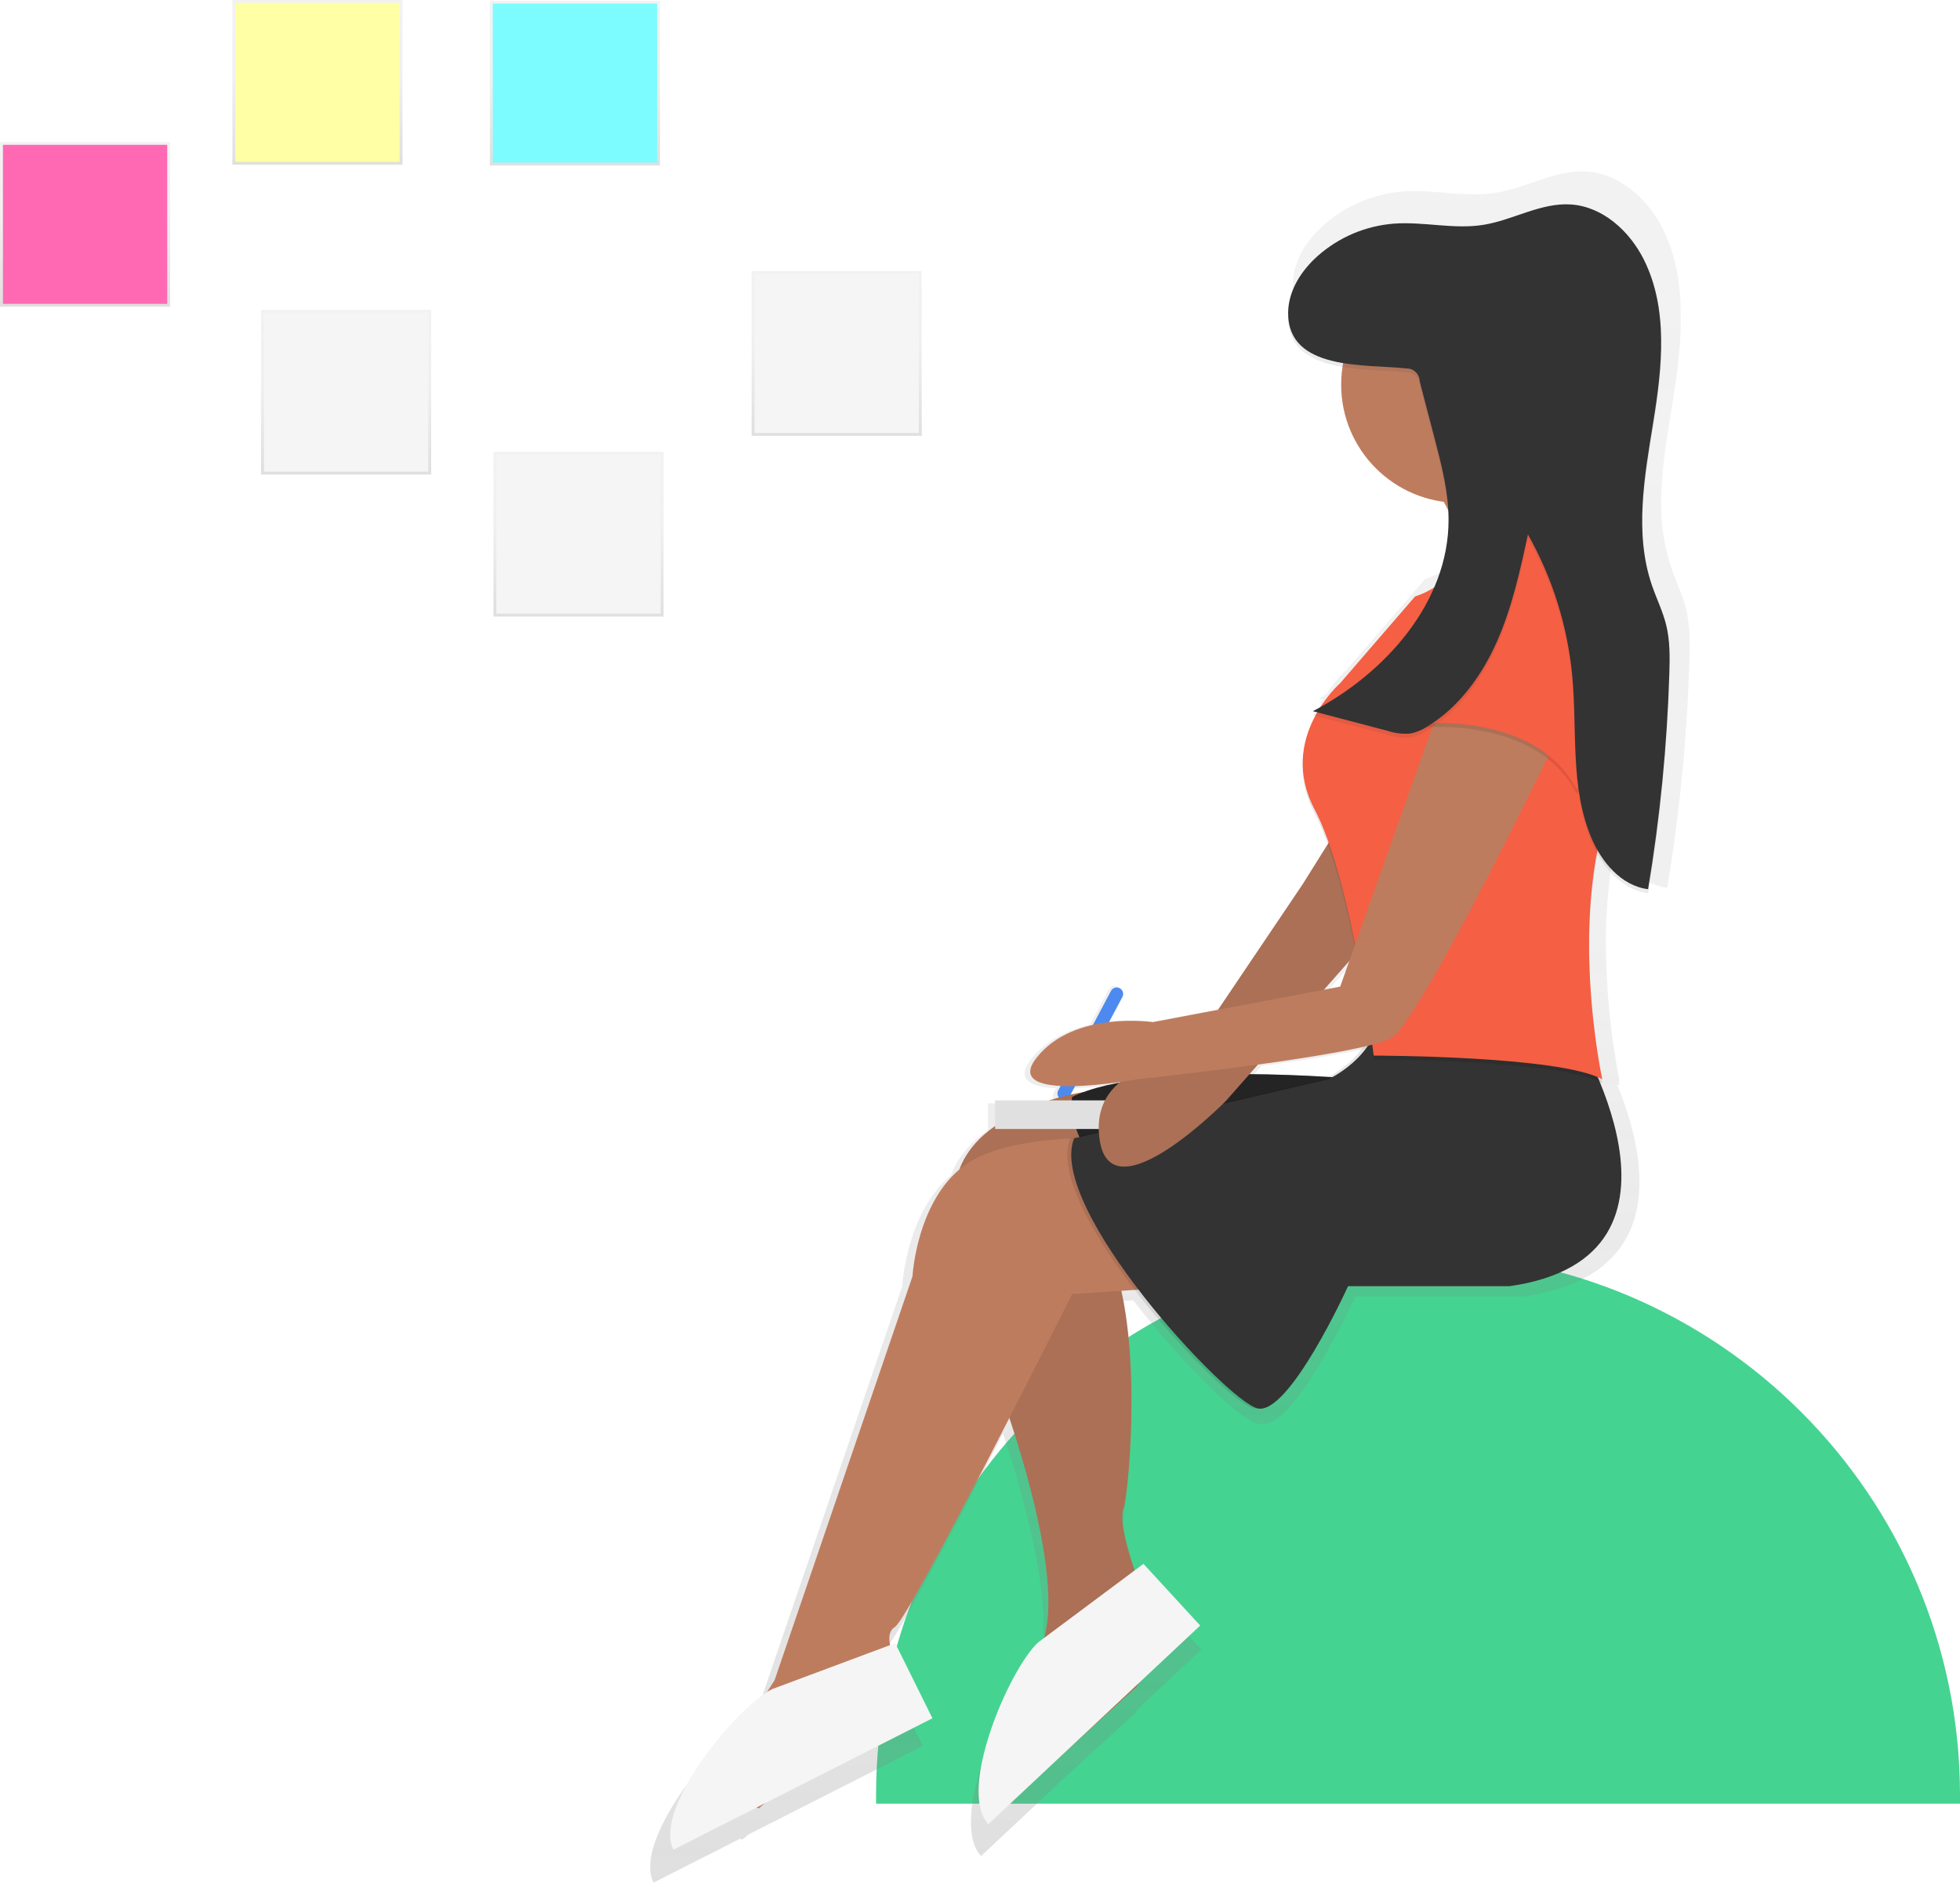
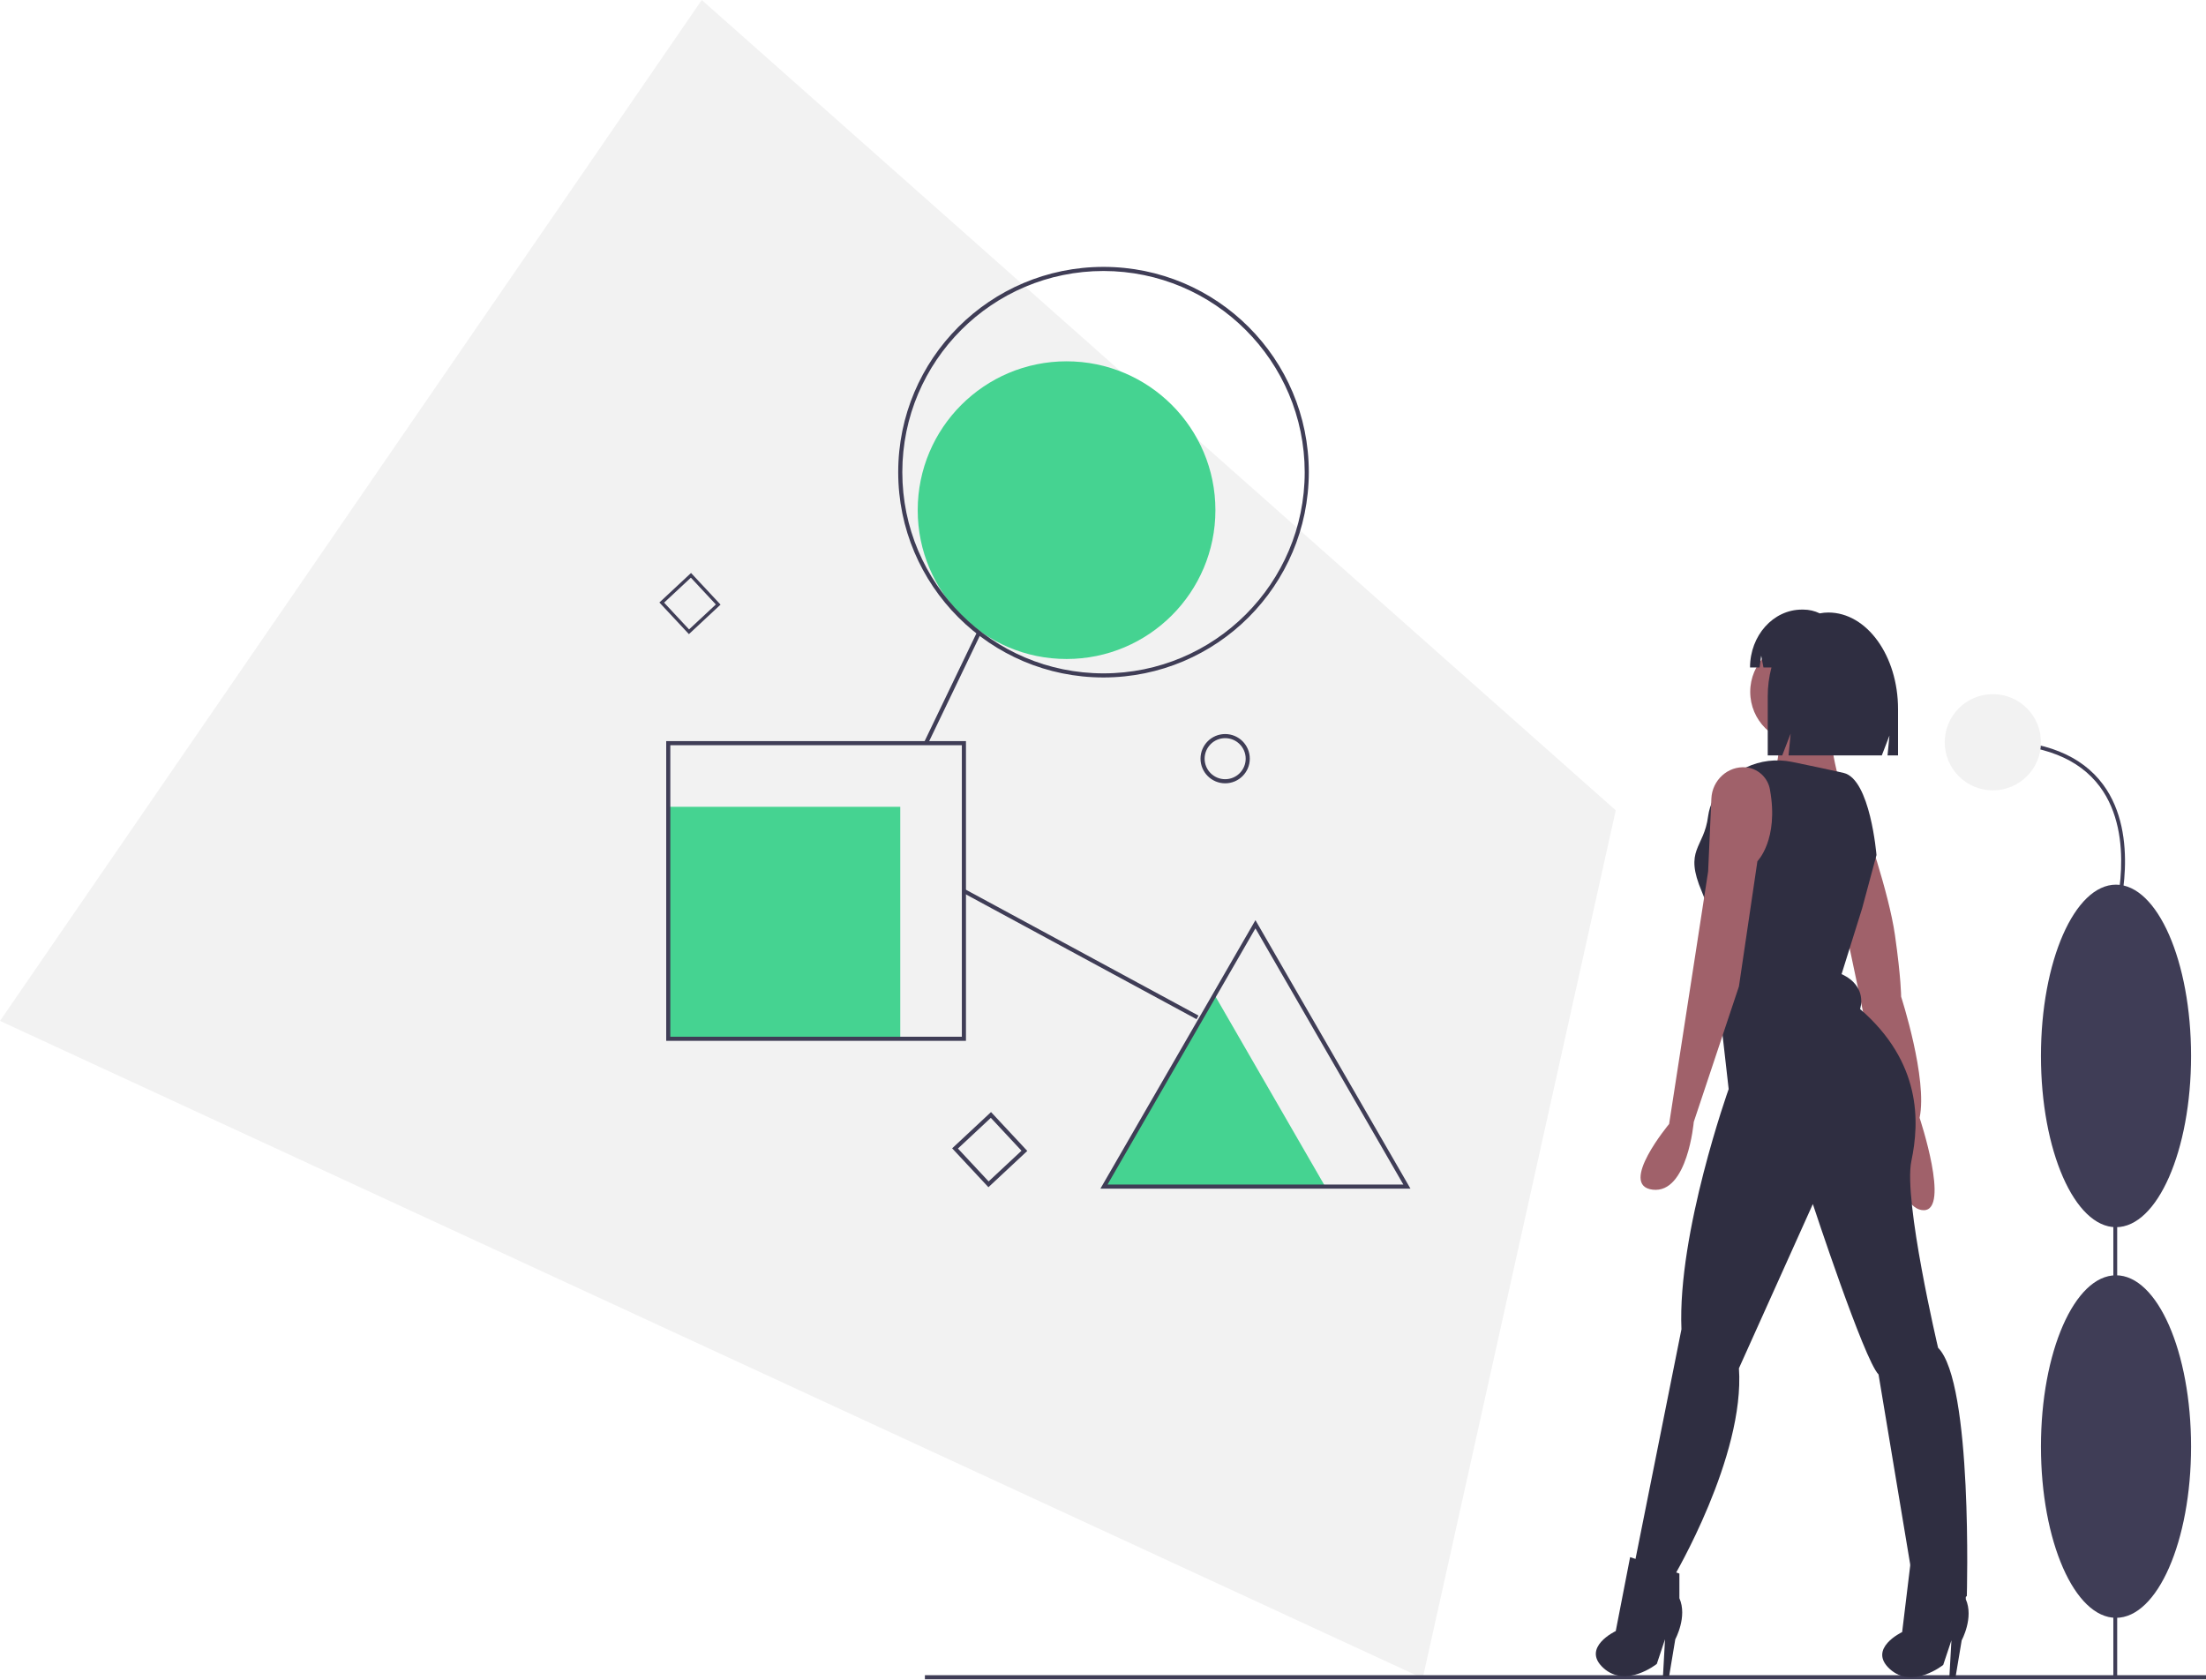
- <svg xmlns="http://www.w3.org/2000/svg" xmlns:xlink="http://www.w3.org/1999/xlink" id="b4ba6a13-192d-4e96-bcc5-40ea44a2cfa7" data-name="Layer 1" width="584.056" height="561.042" viewBox="0 0 584.056 561.042">
-   <defs>
-     <linearGradient id="b9f26670-a054-47e0-b547-d63dd4bba499" x1="103.144" y1="141.415" x2="103.144" y2="92.326" gradientUnits="userSpaceOnUse">
-       <stop offset="0" stop-color="gray" stop-opacity="0.25" />
-       <stop offset="0.535" stop-color="gray" stop-opacity="0.12" />
-       <stop offset="1" stop-color="gray" stop-opacity="0.1" />
-     </linearGradient>
-     <linearGradient id="fda278c0-f004-4f31-a08f-9ec9a798ec33" x1="172.388" y1="183.731" x2="172.388" y2="134.642" xlink:href="#b9f26670-a054-47e0-b547-d63dd4bba499" />
-     <linearGradient id="f67aa2b7-cb27-460f-a466-f98060ba594a" x1="249.327" y1="129.874" x2="249.327" y2="80.785" xlink:href="#b9f26670-a054-47e0-b547-d63dd4bba499" />
-     <linearGradient id="be4a3ce0-b0a5-48d5-b804-ddb9be0ae4c0" x1="171.32" y1="49.302" x2="171.32" y2="0.214" xlink:href="#b9f26670-a054-47e0-b547-d63dd4bba499" />
-     <linearGradient id="a3fa23d5-1a43-4f1f-9282-9d91364efc6f" x1="94.595" y1="49.089" x2="94.595" y2="0" xlink:href="#b9f26670-a054-47e0-b547-d63dd4bba499" />
-     <linearGradient id="abfe9611-1bc1-4024-84cf-bcf073d6939b" x1="25.351" y1="91.405" x2="25.351" y2="42.316" xlink:href="#b9f26670-a054-47e0-b547-d63dd4bba499" />
-     <linearGradient id="e0ca0a80-8143-4172-ae1f-6453e4098dea" x1="656.583" y1="730.521" x2="656.583" y2="220.557" xlink:href="#b9f26670-a054-47e0-b547-d63dd4bba499" />
-   </defs>
-   <path d="M422.556,373.521h0A161.5,161.5,0,0,1,584.056,535.021v2.5a0,0,0,0,1,0,0h-323a0,0,0,0,1,0,0V535.021A161.5,161.5,0,0,1,422.556,373.521Z" fill="#45d391" />
-   <rect x="77.793" y="92.326" width="50.701" height="49.089" fill="url(#b9f26670-a054-47e0-b547-d63dd4bba499)" />
-   <rect x="78.666" y="93.171" width="48.955" height="47.398" fill="#f5f5f5" />
-   <rect x="147.038" y="134.642" width="50.701" height="49.089" fill="url(#fda278c0-f004-4f31-a08f-9ec9a798ec33)" />
-   <rect x="147.911" y="135.487" width="48.955" height="47.398" fill="#f5f5f5" />
-   <rect x="223.976" y="80.785" width="50.701" height="49.089" fill="url(#f67aa2b7-cb27-460f-a466-f98060ba594a)" />
-   <rect x="224.849" y="81.631" width="48.955" height="47.398" fill="#f5f5f5" />
-   <rect x="145.969" y="0.214" width="50.701" height="49.089" fill="url(#be4a3ce0-b0a5-48d5-b804-ddb9be0ae4c0)" />
-   <rect x="146.842" y="1.059" width="48.955" height="47.398" fill="#7cfcff" />
-   <rect x="69.245" width="50.701" height="49.089" fill="url(#a3fa23d5-1a43-4f1f-9282-9d91364efc6f)" />
-   <rect x="70.118" y="0.845" width="48.955" height="47.398" fill="#ffffa5" />
-   <rect y="42.316" width="50.701" height="49.089" fill="url(#abfe9611-1bc1-4024-84cf-bcf073d6939b)" />
-   <rect x="0.873" y="43.161" width="48.955" height="47.398" fill="#ff69b4" />
-   <path d="M810.408,351.006c-1.04-4.26-3.018-8.225-4.437-12.374a60.064,60.064,0,0,1-3.005-18.589c-.018-10.259,1.804-20.73,3.449-30.911,1.369-8.472,2.545-17.271,2.405-25.865-.019-8.948-1.388-17.704-5.398-25.668-4.428-8.797-12.716-16.333-22.542-16.993-9.339-.627-17.957,4.857-27.201,6.326-9.114,1.448-18.424-1.064-27.627-.388a40.314,40.314,0,0,0-23.683,10.039c-5.055,4.51-9.059,10.723-9.136,17.497-.003.254.016.489.023.734-.006.163-.021.324-.023.487-.117,10.388,7.764,14.111,16.84,15.653a36.657,36.657,0,0,0,31.398,41.805q.658,1.187,1.283,2.434c.102,1.279.168,2.561.181,3.847a53.044,53.044,0,0,1-4.436,20.262,26.273,26.273,0,0,1-5.933,2.795l-23.209,26.873a38.088,38.088,0,0,0-6.128,7.42q-1.161.652-2.333,1.27.673.177,1.346.353c-.038.066-.075.135-.113.201-.41.223-.82.45-1.232.667l.751.197a31.188,31.188,0,0,0-3.893,15.587,29.93,29.93,0,0,0,3.663,14.615,76.115,76.115,0,0,1,4.105,9.556l-7.77,12.432-26.246,38.931L651.335,474.023a56.523,56.523,0,0,0-13.601-.007l4.163-7.849a2,2,0,1,0-3.592-1.761l-5.553,10.47c-6.288,1.428-12.869,4.353-17.451,10.141-4.977,6.287.048,8.415,7.408,8.797l-.766,1.445a1.997,1.997,0,0,0,.247,2.138c-.944.259-1.951.554-2.999.884h-16.784v7.95c-4.809,3.387-8.939,7.785-11.04,13.445-13.396,11.357-14.543,33.136-14.543,33.136L534.069,678.016s-.929,1.393-2.327,3.648c-11.748,7.45-35.154,36.755-29.013,48.857v0l25.78-13.081c.421.177.673.275.673.275l1.878-1.57,51.935-26.352-11.531-23.278-1.596.596c-.47-2.338-.279-4.501,1.456-5.585,2.833-1.771,20.866-36.199,35.517-64.813,5.122,15.298,15.801,50.872,10.79,68.159L615.721,666.297c-9.066,8.5-25.111,45.961-15.407,56.312v0l26.059-24.431,20.076-18.33.385-.853,19.144-17.948-17.584-19.122-2.745,2.047c-1.591-4.697-4.886-15.332-3.475-19.094,1.442-3.845,5.143-41.651-.632-67.589l4.14-.276c14.369,18.761,31.738,35.45,36.803,36.716a3.838,3.838,0,0,0,1.518.053c9.841,1.581,27.798-37.92,27.798-37.92H761.882c44.09-6.299,36.793-41.755,27.927-63.299.272.128.534.258.778.391,0,0-.104-.475-.277-1.363.092.047.189.094.277.142a218.154,218.154,0,0,1-4.088-41.132,154.148,154.148,0,0,1,2.587-28.663c3.48,6.102,8.863,11.255,15.696,12.11a499.595,499.595,0,0,0,6.582-66.981c.048-1.586.083-3.178.077-4.768A45.696,45.696,0,0,0,810.408,351.006ZM681.262,490.142l2.609-2.959c12.044-1.654,24.381-3.583,32.613-5.478a33.41,33.41,0,0,1-10.651,9.32C699.579,490.638,690.831,490.221,681.262,490.142Zm30.914-35.057L709.357,463.029l-5.026.952ZM627.211,493.857a127.419,127.419,0,0,0,13.981-1.283c-.093.076-.184.154-.275.232a68.098,68.098,0,0,0-11.063,2.899l-0-0s-1.55.224-4.039.786Z" transform="translate(-307.9719 -169.4789)" fill="url(#e0ca0a80-8143-4172-ae1f-6453e4098dea)" />
-   <path d="M624.155,497.074h0a1.923,1.923,0,0,1-.88-2.574l15.734-29.666a1.923,1.923,0,0,1,2.574-.88h0a1.923,1.923,0,0,1,.88,2.574l-15.734,29.666A1.923,1.923,0,0,1,624.155,497.074Z" transform="translate(-307.9719 -169.4789)" fill="#4d8af0" />
-   <path d="M630.882,494.929s-42.77,6.166-38.072,35.53l13.507,54.616s19.967,53.441,12.333,73.995c0,0-7.634,32.887-15.269,31.712s16.443,5.873,16.443,5.873l27.014-24.665,8.222-18.205s2.349-5.285-8.222-14.094c0,0-5.873-15.856-4.111-20.554s7.036-62.136-7.346-81.866Z" transform="translate(-307.9719 -169.4789)" fill="#be7c5e" />
-   <path d="M630.882,494.929s-42.77,6.166-38.072,35.53l13.507,54.616s19.967,53.441,12.333,73.995c0,0-7.634,32.887-15.269,31.712s16.443,5.873,16.443,5.873l27.014-24.665,8.222-18.205s2.349-5.285-8.222-14.094c0,0-5.873-15.856-4.111-20.554s7.036-62.136-7.346-81.866Z" transform="translate(-307.9719 -169.4789)" opacity="0.1" />
-   <path d="M602.479,713.105l63.137-59.193L648.708,635.526l-31.415,23.433c-8.717,8.173-24.145,44.193-14.814,54.146Z" transform="translate(-307.9719 -169.4789)" fill="#f5f5f5" />
-   <path d="M713.2,491.112s-63.425-5.873-85.741,5.285c0,0-1.762,9.396,7.634,20.554S713.2,491.112,713.2,491.112Z" transform="translate(-307.9719 -169.4789)" fill="#333" />
-   <path d="M713.2,491.112s-63.425-5.873-85.741,5.285c0,0-1.762,9.396,7.634,20.554S713.2,491.112,713.2,491.112Z" transform="translate(-307.9719 -169.4789)" opacity="0.3" />
-   <rect x="296.518" y="327.927" width="61.056" height="8.527" fill="#e0e0e0" />
-   <path d="M643.315,508.73s-34.061-2.349-48.156,8.222-15.269,32.887-15.269,32.887l-41.108,120.389s-12.78,19.127-14.682,30.538c-.587,3.524,9.983,7.634,9.983,7.634l35.823-29.95,7.047-9.983s-7.047-11.158-2.349-14.094,52.854-99.248,52.854-99.248l61.663-4.111Z" transform="translate(-307.9719 -169.4789)" fill="#be7c5e" />
-   <path d="M775.45,475.843s42.87,68.123-18.792,76.932H708.502S690.884,591.534,681.487,589.185s-62.837-59.901-54.616-80.455l75.757-17.618s14.094-6.46,15.269-19.38Z" transform="translate(-307.9719 -169.4789)" opacity="0.1" />
-   <path d="M776.624,475.843s42.87,68.123-18.792,76.932H709.676S692.058,591.534,682.662,589.185s-62.837-59.901-54.616-80.455l75.757-17.618s14.094-6.46,15.269-19.38Z" transform="translate(-307.9719 -169.4789)" fill="#333" />
-   <path d="M508.648,720.712l77.179-39.161L574.74,659.169l-36.718,13.706c-10.656,5.407-35.547,35.671-29.374,47.837Z" transform="translate(-307.9719 -169.4789)" fill="#f5f5f5" />
-   <path d="M710.851,409.482,696.169,432.973l-35.236,52.267s-28.776,1.175-25.252,24.078,37.585-11.745,37.585-11.745l56.965-64.599Z" transform="translate(-307.9719 -169.4789)" fill="#be7c5e" />
-   <path d="M710.851,409.482,696.169,432.973l-35.236,52.267s-28.776,1.175-25.252,24.078,37.585-11.745,37.585-11.745l56.965-64.599Z" transform="translate(-307.9719 -169.4789)" opacity="0.1" />
-   <circle cx="434.885" cy="114.622" r="35.236" fill="#be7c5e" />
-   <path d="M725.532,302.6s31.125,28.189,13.507,56.965,43.458-19.38,43.458-19.38-21.142-35.236-16.443-56.377Z" transform="translate(-307.9719 -169.4789)" fill="#be7c5e" />
-   <path d="M749.023,331.963s-8.222,12.92-19.38,16.443l-22.316,25.84s-18.792,16.443-7.634,37.585,17.618,73.408,17.618,73.408,55.203,0,68.123,7.047c0,0-11.158-51.092,4.111-86.915s-11.745-85.153-11.745-85.153Z" transform="translate(-307.9719 -169.4789)" opacity="0.1" />
-   <path d="M749.023,330.789s-8.222,12.92-19.38,16.443l-22.316,25.84s-18.792,16.443-7.634,37.585,17.618,73.408,17.618,73.408,55.203,0,68.123,7.047c0,0-11.158-51.092,4.111-86.915s-11.745-85.153-11.745-85.153Z" transform="translate(-307.9719 -169.4789)" fill="#f55f44" />
-   <path d="M771.926,389.515s-40.521,83.979-49.33,89.264-75.757,12.333-75.757,12.333-41.108,7.634-29.95-6.46,34.649-10.571,34.649-10.571l55.79-10.571,32.3-91.026Z" transform="translate(-307.9719 -169.4789)" fill="#be7c5e" />
-   <path d="M753.721,349.581s-32.3,19.38-25.84,36.998c0,0,36.998-5.285,49.917,19.38,0,0,20.554-22.903,4.698-47.568C782.497,358.39,773.688,342.534,753.721,349.581Z" transform="translate(-307.9719 -169.4789)" opacity="0.1" />
-   <path d="M753.721,348.407s-32.3,19.38-25.84,36.998c0,0,36.998-5.285,49.917,19.38,0,0,20.554-22.903,4.698-47.568C782.497,357.216,773.688,341.359,753.721,348.407Z" transform="translate(-307.9719 -169.4789)" fill="#f55f44" />
-   <path d="M726.935,280.451a3.912,3.912,0,0,1,4.095,3.86q2.202,8.429,4.404,16.858c2.094,8.014,4.202,16.136,4.196,24.42-.015,24.499-18.744,45.63-40.438,57.013l22.202,5.832a17.145,17.145,0,0,0,6.743.836,14.191,14.191,0,0,0,5.261-2.171c9.438-5.781,16.208-15.202,20.68-25.326s6.853-21.026,9.206-31.841a106.12,106.12,0,0,1,13.21,42.242c1.492,16.131-.623,33.057,5.614,48.008,3.089,7.405,9.011,14.468,16.973,15.464a480.379,480.379,0,0,0,6.329-64.404c.146-4.78.214-9.625-.92-14.271-.999-4.096-2.902-7.909-4.266-11.898-5.319-15.551-2.195-32.546.427-48.77s4.513-33.696-2.878-48.376c-4.258-8.459-12.227-15.704-21.675-16.339-8.98-.603-17.266,4.67-26.155,6.083-8.763,1.393-17.715-1.023-26.564-.373a38.764,38.764,0,0,0-22.772,9.653c-4.86,4.337-8.71,10.31-8.784,16.824C691.625,281.303,715.11,279.104,726.935,280.451Z" transform="translate(-307.9719 -169.4789)" fill="#333" opacity="0.1" />
-   <path d="M726.935,279.276a3.912,3.912,0,0,1,4.095,3.86q2.202,8.429,4.404,16.858c2.094,8.014,4.202,16.136,4.196,24.42-.015,24.499-18.744,45.63-40.438,57.013l22.202,5.832a17.145,17.145,0,0,0,6.743.836,14.191,14.191,0,0,0,5.261-2.171c9.438-5.781,16.208-15.202,20.68-25.326s6.853-21.026,9.206-31.841a106.12,106.12,0,0,1,13.21,42.242c1.492,16.131-.623,33.057,5.614,48.008,3.089,7.405,9.011,14.468,16.973,15.464a480.378,480.378,0,0,0,6.329-64.404c.146-4.78.214-9.625-.92-14.271-.999-4.096-2.902-7.909-4.266-11.898-5.319-15.551-2.195-32.546.427-48.77s4.513-33.696-2.878-48.376c-4.258-8.459-12.227-15.704-21.675-16.339-8.98-.603-17.266,4.67-26.155,6.083-8.763,1.393-17.715-1.023-26.564-.373a38.764,38.764,0,0,0-22.772,9.653c-4.86,4.337-8.71,10.31-8.784,16.824C691.625,280.129,715.11,277.93,726.935,279.276Z" transform="translate(-307.9719 -169.4789)" fill="#333" />
+ <svg xmlns="http://www.w3.org/2000/svg" id="f59a6a5b-df09-4f09-b2b0-d83868ed3390" data-name="Layer 1" width="1074.5" height="818" viewBox="0 0 1074.5 818">
+   <polygon points="787 394.71 771.121 466.13 758.231 524.07 747.957 570.28 735.075 628.22 692.98 817.51 171.363 576.48 133.021 558.76 84.488 536.33 46.133 518.61 0 497.29 26.153 459.24 47.902 427.6 75.415 387.57 97.156 355.95 341.818 0 600.999 229.8 647.153 270.72 683.955 303.35 730.115 344.27 787 394.71" fill="#f2f2f2" />
+   <polygon points="591.611 484.662 618.556 531.331 645.5 578 591.611 578 537.723 578 564.667 531.331 591.611 484.662" fill="#45d391" />
+   <rect x="325.5" y="393" width="113" height="113" fill="#45d391" />
+   <circle cx="519.5" cy="248.5" r="72.5" fill="#45d391" />
+   <path d="M647.5,410.556a12,12,0,1,1,12,12A12.013,12.013,0,0,1,647.5,410.556Zm2,0a10,10,0,1,0,10-10A10.011,10.011,0,0,0,649.5,410.556Z" transform="translate(-62.75 -41)" fill="#3f3d56" />
+   <path d="M544.186,619.293l-17.664-18.938,18.938-17.664,17.664,18.938Zm-14.848-18.84,14.946,16.024,16.024-14.946-14.946-16.024Z" transform="translate(-62.75 -41)" fill="#3f3d56" />
+   <path d="M398.304,349.887l-14.376-15.413L399.341,320.098l14.376,15.413ZM386.219,334.554l12.165,13.042,13.042-12.165L399.261,322.389Z" transform="translate(-62.75 -41)" fill="#3f3d56" />
+   <rect x="450.5" y="816" width="624" height="2" fill="#3f3d56" />
+   <path d="M600.25,371a100,100,0,1,1,100-100A100.113,100.113,0,0,1,600.25,371Zm0-198a98,98,0,1,0,98,98A98.111,98.111,0,0,0,600.25,173Z" transform="translate(-62.75 -41)" fill="#3f3d56" />
+   <rect x="496.849" y="375.119" width="59.647" height="2" transform="translate(-103.1912 646.9384) rotate(-64.33579)" fill="#3f3d56" />
+   <rect x="588.144" y="441.099" width="2" height="129.383" transform="translate(-198.8413 742.1865) rotate(-61.57807)" fill="#3f3d56" />
+   <path d="M533.25,548h-146V402h146Zm-144-2h142V404h-142Z" transform="translate(-62.75 -41)" fill="#3f3d56" />
+   <path d="M749.76,620H598.741L674.25,489.214Zm-147.555-2H746.295L674.25,493.214Z" transform="translate(-62.75 -41)" fill="#3f3d56" />
+   <circle cx="877.5" cy="337" r="25" fill="#a0616a" />
+   <path d="M953.25,391s3,30,8,35-35-3-35-3,6-25,2-29S953.25,391,953.25,391Z" transform="translate(-62.75 -41)" fill="#a0616a" />
+   <path d="M970.75,441.5s12,34,15,55,3,30,3,30,13,40,9,59c0,0,15,45,2,45s-17-37-17-37l-20-95Z" transform="translate(-62.75 -41)" fill="#a0616a" />
+   <path d="M976.75,457.5s-3-37-16-40c-6.206-1.432-16.287-3.548-25.128-5.369-15.402-3.171-31.289,4.136-38.29,18.217A25.527,25.527,0,0,0,894.75,438.5c-2,16-12,16-3,37s7,43,7,43l6,53s-25,70-23,117l-23,115s5,12,19,6c0,0,35-59,32-102l36-80s25,76,32,83l18,108s17,5,25,0c0,0,3-104-14-121,0,0-17-72-13-91s5-48-25-74c0,0,4-11-9-17l10-32Z" transform="translate(-62.75 -41)" fill="#2f2e41" />
+   <path d="M914.03,414.884q-.405-.059-.827-.097c-8.854-.799-16.478,6.27-16.873,15.152L894.75,465.5l-6,39-13,84s-25,30-8,32,20-33,20-33l22-66,9-61s10.497-10.497,6.128-34.765A13.153,13.153,0,0,0,914.03,414.884Z" transform="translate(-62.75 -41)" fill="#a0616a" />
+   <path d="M856.75,799.5l-7,36s-17,8-6,18,26-2,26-2l4-12-1,18h3l3-18s6-11,2-20v-12Z" transform="translate(-62.75 -41)" fill="#2f2e41" />
+   <path d="M993.25,803l-4,33s-17,8-6,18,26-2,26-2l4-12-1,18h3l3-18s6-11,2-20V808Z" transform="translate(-62.75 -41)" fill="#2f2e41" />
+   <path d="M953.291,339.359h-0a21.63,21.63,0,0,0-4.176.415,18.301,18.301,0,0,0-7.972-1.837h-.724c-13.951,0-25.26,12.624-25.26,28.196v0h4.674l.755-5.746,1.107,5.746h3.894a55.109,55.109,0,0,0-1.809,14.126v28.699h7.068l4.092-10.633-1.023,10.633h45.428l3.72-9.667-.93,9.667H987.25V386.424C987.25,360.431,972.046,339.359,953.291,339.359Z" transform="translate(-62.75 -41)" fill="#2f2e41" />
+   <rect x="1029.367" y="481.54" width="1.875" height="335.244" fill="#3f3d56" />
+   <ellipse cx="1030.666" cy="704.63" rx="36.557" ry="83.424" fill="#3f3d56" />
+   <ellipse cx="1030.666" cy="514.348" rx="36.557" ry="83.424" fill="#3f3d56" />
+   <path d="M1094.314,487.19l-1.796-.538c.114-.379,11.135-38.147-6.962-62.461-10.221-13.732-27.76-20.695-52.131-20.695v-1.875c24.999,0,43.046,7.219,53.64,21.457C1105.722,448.154,1094.43,486.803,1094.314,487.19Z" transform="translate(-62.75 -41)" fill="#3f3d56" />
+   <circle cx="970.676" cy="361.559" r="23.434" fill="#f2f2f2" />
</svg>
